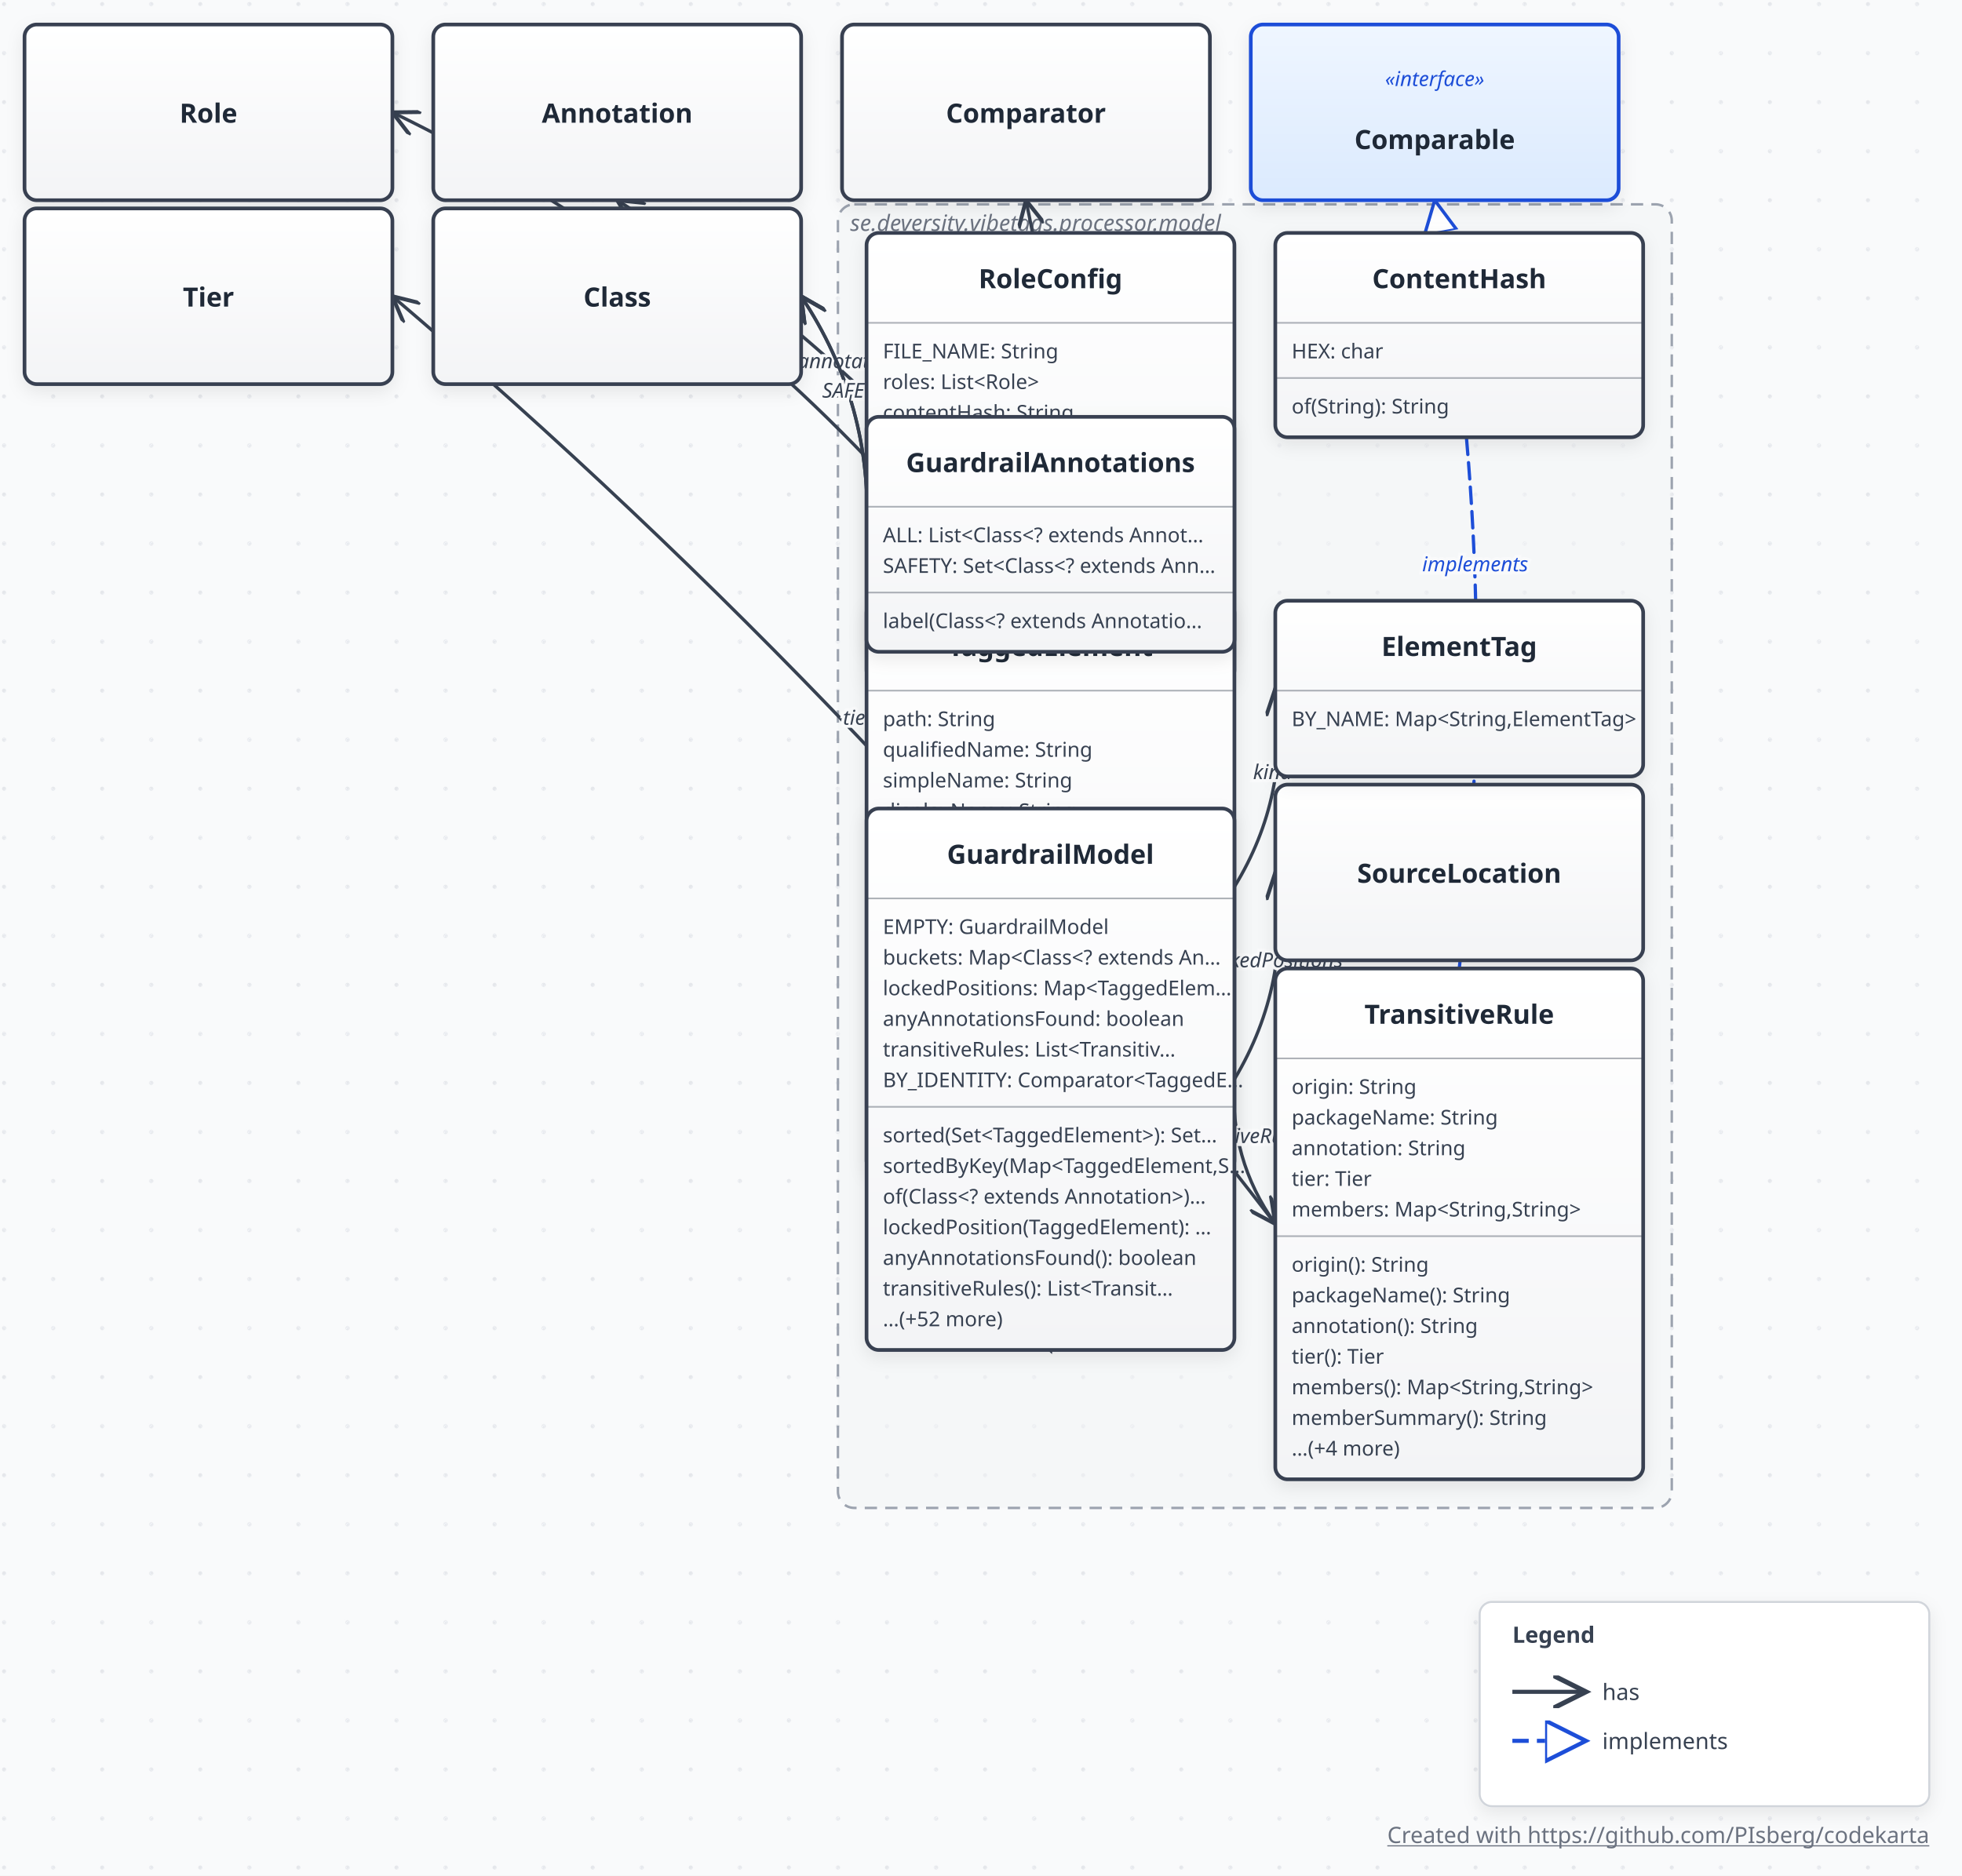
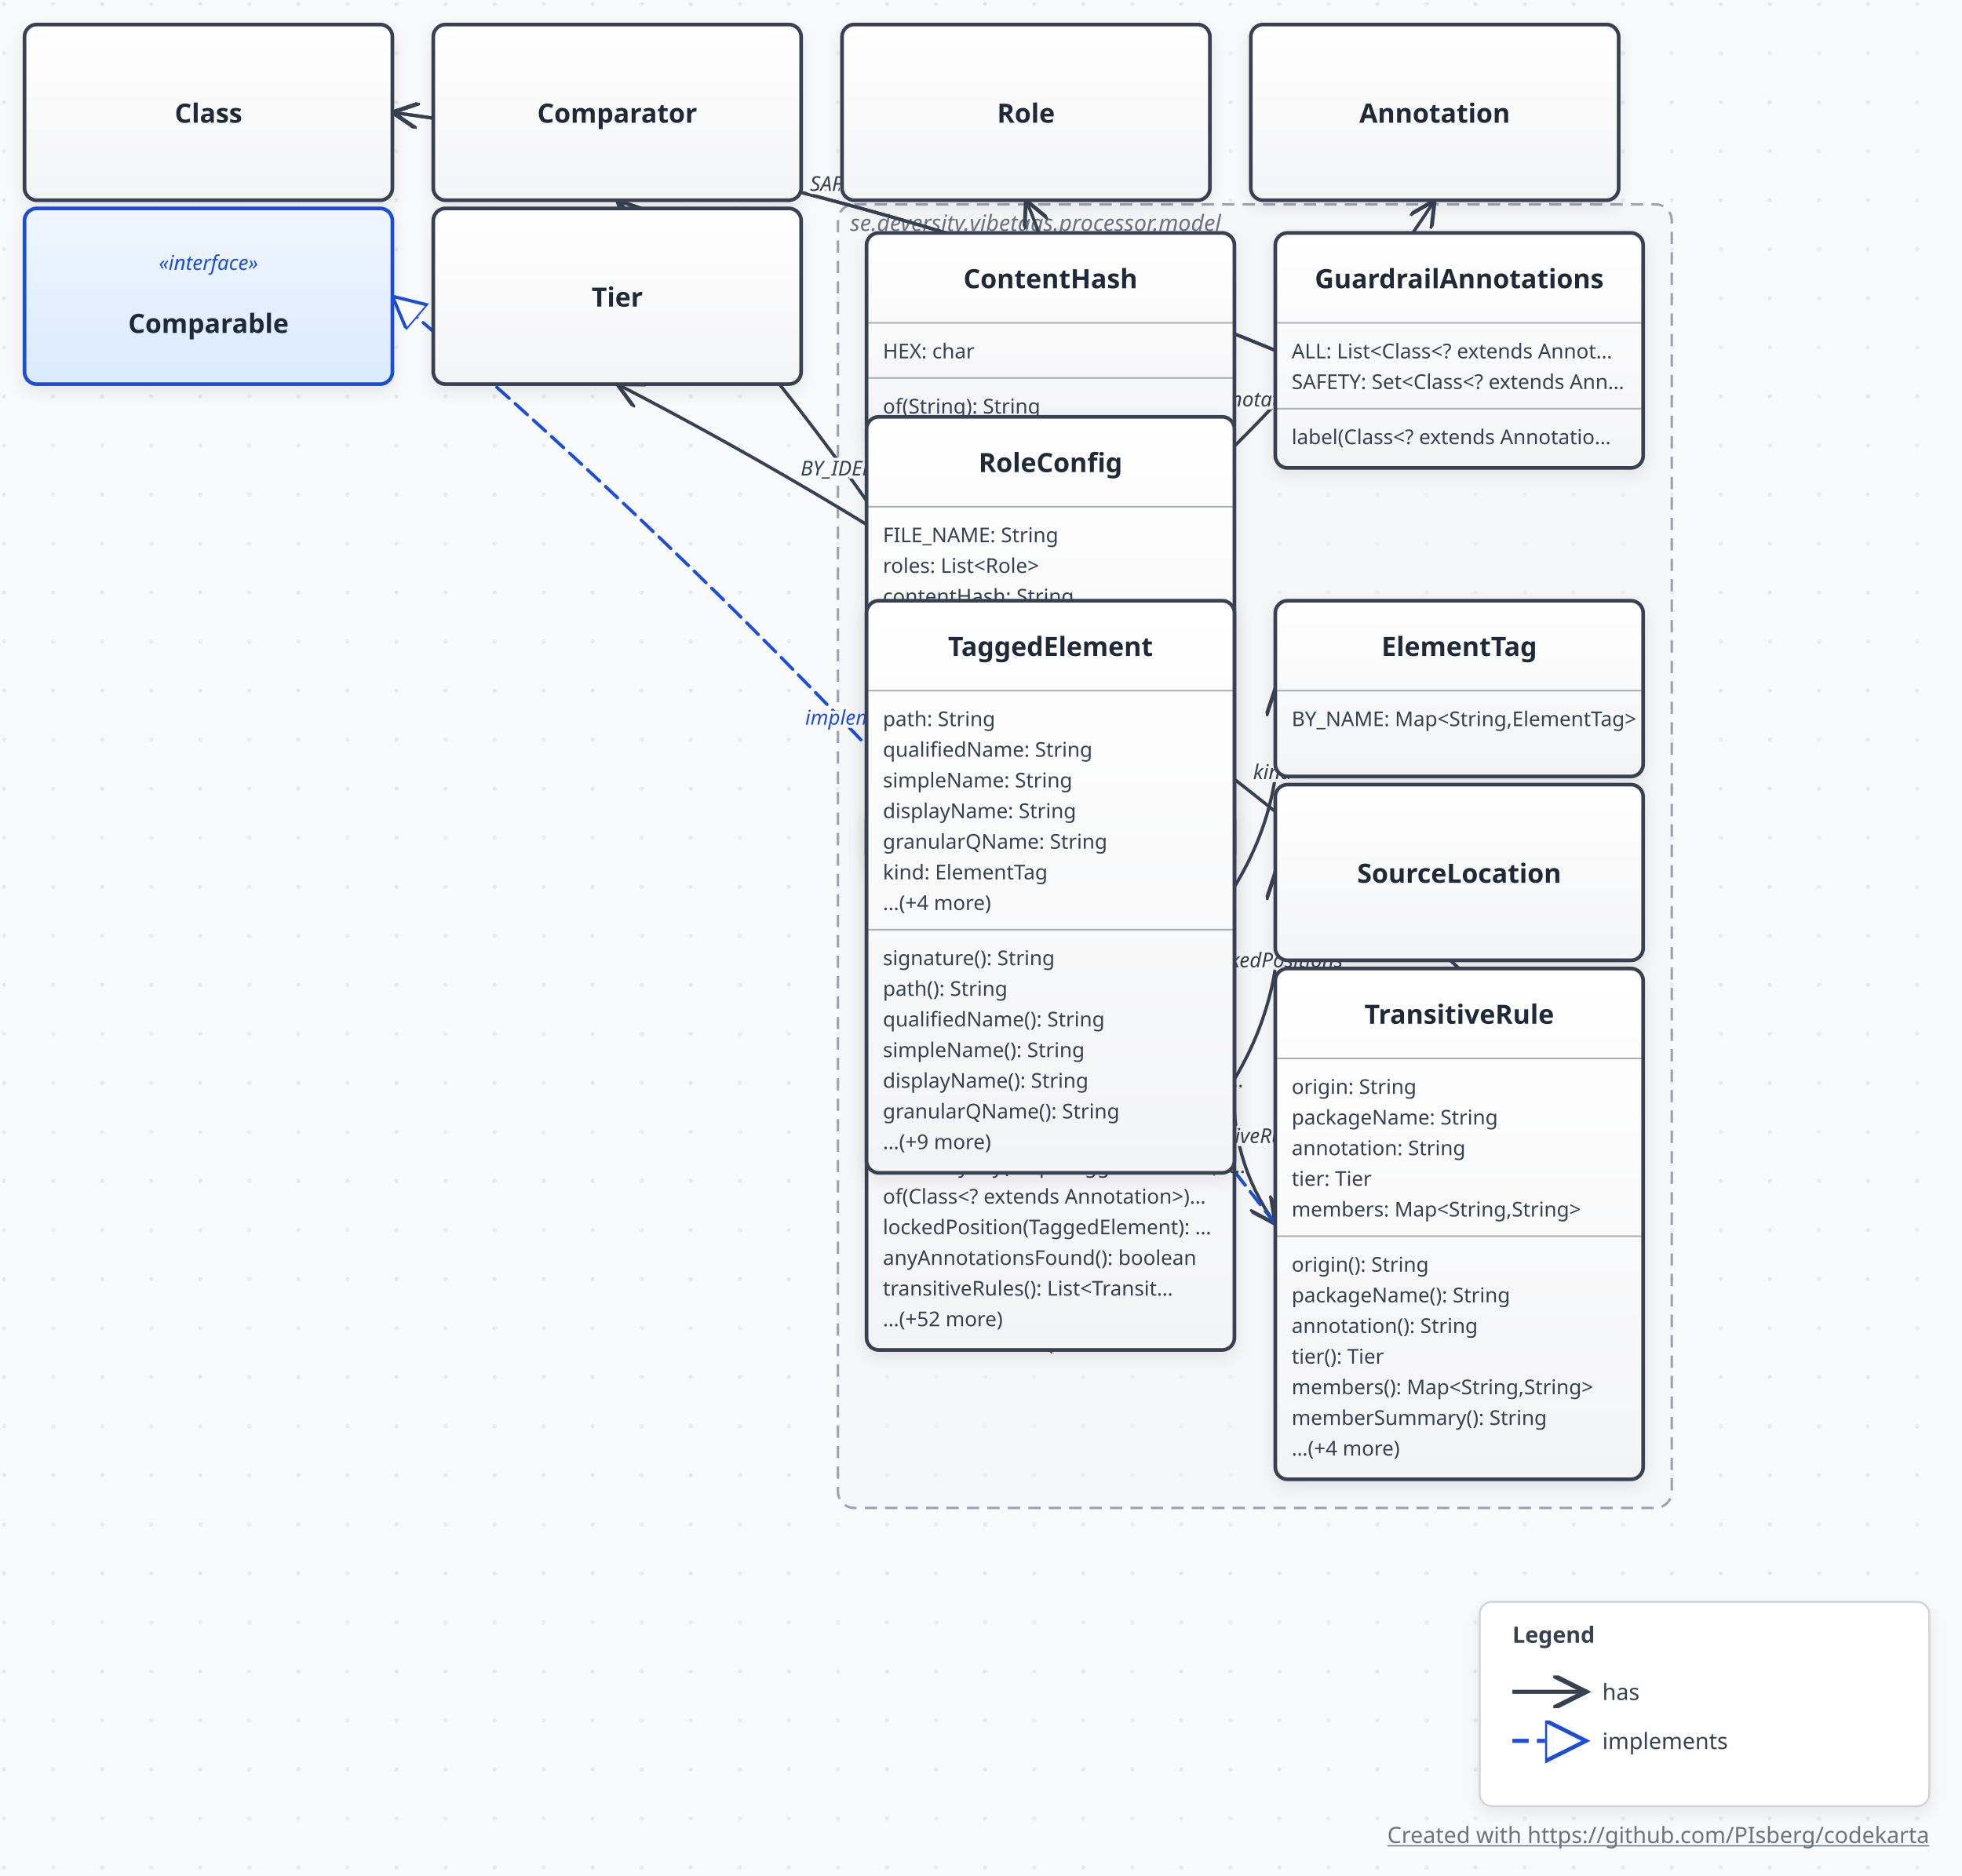
<svg xmlns="http://www.w3.org/2000/svg" width="960" height="918" viewBox="0 0 960 918">
  <defs>
    <style>
svg { font-family: 'Outfit', 'Inter', -apple-system, BlinkMacSystemFont, 'Segoe UI', sans-serif; }
text { font-family: 'Outfit', 'Inter', -apple-system, BlinkMacSystemFont, 'Segoe UI', sans-serif !important; }
.node-rect { transition: filter 0.2s ease, stroke-width 0.2s ease, stroke 0.2s ease; }
.node-rect:hover { stroke-width: 2.2 !important; filter: drop-shadow(0 8px 16px rgba(15, 23, 42, 0.12)) !important; }
.edge-line { stroke-linecap: round; stroke-linejoin: round; transition: stroke-width 0.2s ease; }
.edge-line:hover { stroke-width: 2.5 !important; }
.edge-label { paint-order: stroke; stroke: #f9fafb; stroke-width: 3; font-weight: 500; }
.diagram-attribution { fill: #9ca3af; text-decoration: none; transition: fill 0.2s ease; }
.diagram-attribution:hover { fill: #4b5563; text-decoration: underline; }
.group-rect { transition: stroke-width 0.2s ease; }
.node-label { pointer-events: none; }
</style>
    <filter id="nodeShadow" x="-20%" y="-20%" width="140%" height="140%">
      <feDropShadow dx="0" dy="3" stdDeviation="4" flood-color="#0f172a" flood-opacity="0.08" />
    </filter>
    <linearGradient id="grad-CLASS" x1="0%" y1="0%" x2="0%" y2="100%">
      <stop offset="0%" stop-color="#ffffff" />
      <stop offset="100%" stop-color="#f3f4f6" />
    </linearGradient>
    <linearGradient id="grad-INTERFACE" x1="0%" y1="0%" x2="0%" y2="100%">
      <stop offset="0%" stop-color="#eff6ff" />
      <stop offset="100%" stop-color="#dbeafe" />
    </linearGradient>
    <linearGradient id="grad-MODULE" x1="0%" y1="0%" x2="0%" y2="100%">
      <stop offset="0%" stop-color="#faf5ff" />
      <stop offset="100%" stop-color="#ede9fe" />
    </linearGradient>
    <linearGradient id="grad-METHOD" x1="0%" y1="0%" x2="0%" y2="100%">
      <stop offset="0%" stop-color="#fffbeb" />
      <stop offset="100%" stop-color="#fef3c7" />
    </linearGradient>
    <linearGradient id="grad-PACKAGE" x1="0%" y1="0%" x2="0%" y2="100%">
      <stop offset="0%" stop-color="#ecfdf5" />
      <stop offset="100%" stop-color="#d1fae5" />
    </linearGradient>
    <linearGradient id="grad-EXCEPTION" x1="0%" y1="0%" x2="0%" y2="100%">
      <stop offset="0%" stop-color="#fef2f2" />
      <stop offset="100%" stop-color="#fee2e2" />
    </linearGradient>
    <linearGradient id="grad-STATE" x1="0%" y1="0%" x2="0%" y2="100%">
      <stop offset="0%" stop-color="#f0f9ff" />
      <stop offset="100%" stop-color="#e0f2fe" />
    </linearGradient>
    <pattern id="dotGrid" width="24" height="24" patternUnits="userSpaceOnUse">
      <circle cx="2" cy="2" r="1" fill="#e5e7eb" />
    </pattern>
    <marker id="marker-open-374151" markerWidth="10" markerHeight="8" refX="8" refY="4" orient="auto">
      <path d="M0,0 L8,4 L0,8" fill="none" stroke="#374151" stroke-width="1.2" />
    </marker>
    <marker id="marker-hollow-1d4ed8" markerWidth="12" markerHeight="12" refX="10" refY="5" orient="auto">
      <path d="M0,0 L10,5 L0,10 Z" fill="#ffffff" stroke="#1d4ed8" stroke-width="1" />
    </marker>
  </defs>
  <rect width="960" height="918" fill="#f9fafb" />
  <rect width="960" height="918" fill="url(#dotGrid)" />
  <rect class="group-rect" x="410.0" y="100.0" width="408.0" height="638.0" rx="8" fill="#f3f4f6" fill-opacity="0.5" stroke="#9ca3af" stroke-dasharray="6,4" stroke-width="1.2" />
  <text x="416.0" y="113.0" font-family="sans-serif" font-size="11" fill="#6b7280" font-style="italic">se.deversity.vibetags.processor.model</text>
-   <path class="edge-line" data-source="RoleConfig" data-target="Role" data-type="HAS" d="M424.0 224.0 Q323.2 118.7 192.0 55.0" fill="none" stroke="#374151" stroke-width="1.6" marker-end="url(#marker-open-374151)" />
-   <text class="edge-label" data-source="RoleConfig" data-target="Role" data-type="HAS" x="315.6" y="123.1" text-anchor="middle" font-family="sans-serif" font-size="10" fill="#374151" font-style="italic">roles</text>
-   <path class="edge-line" data-source="TaggedElement" data-target="ElementTag" data-type="HAS" d="M604.0 434.0 Q631.5 389.1 624.0 337.0" fill="none" stroke="#374151" stroke-width="1.6" marker-end="url(#marker-open-374151)" />
-   <text class="edge-label" data-source="TaggedElement" data-target="ElementTag" data-type="HAS" x="622.7" y="381.3" text-anchor="middle" font-family="sans-serif" font-size="10" fill="#374151" font-style="italic">kind</text>
-   <path class="edge-line" data-source="TaggedElement" data-target="Annotation" data-type="HAS" d="M514.0 294.0 Q426.1 176.5 302.0 98.0" fill="none" stroke="#374151" stroke-width="1.6" marker-end="url(#marker-open-374151)" />
-   <text class="edge-label" data-source="TaggedElement" data-target="Annotation" data-type="HAS" x="417.0" y="180.2" text-anchor="middle" font-family="sans-serif" font-size="10" fill="#374151" font-style="italic">annotations</text>
-   <path class="edge-line" data-source="TaggedElement" data-target="TaggedElement" data-type="HAS" d="M514.0 294.0 Q463.6 434.0 514.0 574.0" fill="none" stroke="#374151" stroke-width="1.6" marker-end="url(#marker-open-374151)" />
-   <text class="edge-label" data-source="TaggedElement" data-target="TaggedElement" data-type="HAS" x="488.8" y="428.0" text-anchor="middle" font-family="sans-serif" font-size="10" fill="#374151" font-style="italic">owner</text>
+   <path class="edge-line" data-source="GuardrailAnnotations" data-target="Class" data-type="HAS" d="M624.0 171.5 Q415.5 85.5 192.0 55.0" fill="none" stroke="#374151" stroke-width="1.6" marker-end="url(#marker-open-374151)" />
+   <text class="edge-label" data-source="GuardrailAnnotations" data-target="Class" data-type="HAS" x="411.7" y="93.4" text-anchor="middle" font-family="sans-serif" font-size="10" fill="#374151" font-style="italic">ALL</text>
+   <path class="edge-line" data-source="GuardrailAnnotations" data-target="Class" data-type="HAS" d="M624.0 171.5 Q415.5 85.5 192.0 55.0" fill="none" stroke="#374151" stroke-width="1.6" marker-end="url(#marker-open-374151)" />
+   <text class="edge-label" data-source="GuardrailAnnotations" data-target="Class" data-type="HAS" x="411.7" y="93.4" text-anchor="middle" font-family="sans-serif" font-size="10" fill="#374151" font-style="italic">SAFETY</text>
  <path class="edge-line" data-source="GuardrailModel" data-target="GuardrailModel" data-type="HAS" d="M514.0 395.7 Q466.3 528.2 514.0 660.7" fill="none" stroke="#374151" stroke-width="1.6" marker-end="url(#marker-open-374151)" />
  <text class="edge-label" data-source="GuardrailModel" data-target="GuardrailModel" data-type="HAS" x="490.2" y="522.2" text-anchor="middle" font-family="sans-serif" font-size="10" fill="#374151" font-style="italic">EMPTY</text>
  <path class="edge-line" data-source="GuardrailModel" data-target="SourceLocation" data-type="HAS" d="M604.0 528.2 Q632.1 481.2 624.0 427.0" fill="none" stroke="#374151" stroke-width="1.6" marker-end="url(#marker-open-374151)" />
  <text class="edge-label" data-source="GuardrailModel" data-target="SourceLocation" data-type="HAS" x="623.0" y="473.4" text-anchor="middle" font-family="sans-serif" font-size="10" fill="#374151" font-style="italic">lockedPositions</text>
  <path class="edge-line" data-source="GuardrailModel" data-target="TransitiveRule" data-type="HAS" d="M604.0 528.2 Q601.3 567.2 624.0 599.0" fill="none" stroke="#374151" stroke-width="1.6" marker-end="url(#marker-open-374151)" />
  <text class="edge-label" data-source="GuardrailModel" data-target="TransitiveRule" data-type="HAS" x="607.6" y="559.4" text-anchor="middle" font-family="sans-serif" font-size="10" fill="#374151" font-style="italic">transitiveRules</text>
-   <path class="edge-line" data-source="GuardrailModel" data-target="Comparator" data-type="HAS" d="M514.0 395.7 Q533.2 245.8 502.0 98.0" fill="none" stroke="#374151" stroke-width="1.6" marker-end="url(#marker-open-374151)" />
-   <text class="edge-label" data-source="GuardrailModel" data-target="Comparator" data-type="HAS" x="520.6" y="240.3" text-anchor="middle" font-family="sans-serif" font-size="10" fill="#374151" font-style="italic">BY_IDENTITY</text>
-   <path class="edge-line" data-source="TransitiveRule" data-target="Comparable" data-type="IMPLEMENTS" d="M714.0 474.0 Q735.6 285.1 702.0 98.0" fill="none" stroke="#1d4ed8" stroke-width="1.6" stroke-dasharray="8,4" marker-end="url(#marker-hollow-1d4ed8)" />
-   <text class="edge-label" data-source="TransitiveRule" data-target="Comparable" data-type="IMPLEMENTS" x="721.8" y="279.6" text-anchor="middle" font-family="sans-serif" font-size="10" fill="#1d4ed8" font-style="italic">implements</text>
-   <path class="edge-line" data-source="TransitiveRule" data-target="Tier" data-type="HAS" d="M624.0 599.0 Q431.8 349.3 192.0 145.0" fill="none" stroke="#374151" stroke-width="1.6" marker-end="url(#marker-open-374151)" />
-   <text class="edge-label" data-source="TransitiveRule" data-target="Tier" data-type="HAS" x="419.9" y="354.7" text-anchor="middle" font-family="sans-serif" font-size="10" fill="#374151" font-style="italic">tier</text>
-   <path class="edge-line" data-source="GuardrailAnnotations" data-target="Class" data-type="HAS" d="M424.0 261.5 Q427.3 198.0 392.0 145.0" fill="none" stroke="#374151" stroke-width="1.6" marker-end="url(#marker-open-374151)" />
-   <text class="edge-label" data-source="GuardrailAnnotations" data-target="Class" data-type="HAS" x="417.6" y="194.6" text-anchor="middle" font-family="sans-serif" font-size="10" fill="#374151" font-style="italic">ALL</text>
-   <path class="edge-line" data-source="GuardrailAnnotations" data-target="Class" data-type="HAS" d="M424.0 261.5 Q427.3 198.0 392.0 145.0" fill="none" stroke="#374151" stroke-width="1.6" marker-end="url(#marker-open-374151)" />
-   <text class="edge-label" data-source="GuardrailAnnotations" data-target="Class" data-type="HAS" x="417.6" y="194.6" text-anchor="middle" font-family="sans-serif" font-size="10" fill="#374151" font-style="italic">SAFETY</text>
-   <g id="RoleConfig">
-     <rect class="node-rect" x="424.0" y="114.0" width="180.0" height="220.0" rx="6.0" fill="url(#grad-CLASS)" stroke="#374151" stroke-width="1.8" filter="url(#nodeShadow)" />
-     <text class="node-label" x="514.0" y="136.0" text-anchor="middle" dominant-baseline="central" font-family="sans-serif" font-size="13" font-weight="bold" fill="#1f2937">RoleConfig</text>
+   <path class="edge-line" data-source="GuardrailModel" data-target="Comparator" data-type="HAS" d="M514.0 395.7 Q431.0 230.5 302.0 98.0" fill="none" stroke="#374151" stroke-width="1.6" marker-end="url(#marker-open-374151)" />
+   <text class="edge-label" data-source="GuardrailModel" data-target="Comparator" data-type="HAS" x="419.5" y="232.7" text-anchor="middle" font-family="sans-serif" font-size="10" fill="#374151" font-style="italic">BY_IDENTITY</text>
+   <path class="edge-line" data-source="RoleConfig" data-target="Role" data-type="HAS" d="M514.0 204.0 Q524.4 149.1 502.0 98.0" fill="none" stroke="#374151" stroke-width="1.6" marker-end="url(#marker-open-374151)" />
+   <text class="edge-label" data-source="RoleConfig" data-target="Role" data-type="HAS" x="516.2" y="144.1" text-anchor="middle" font-family="sans-serif" font-size="10" fill="#374151" font-style="italic">roles</text>
+   <path class="edge-line" data-source="TaggedElement" data-target="ElementTag" data-type="HAS" d="M604.0 434.0 Q631.5 389.1 624.0 337.0" fill="none" stroke="#374151" stroke-width="1.6" marker-end="url(#marker-open-374151)" />
+   <text class="edge-label" data-source="TaggedElement" data-target="ElementTag" data-type="HAS" x="622.7" y="381.3" text-anchor="middle" font-family="sans-serif" font-size="10" fill="#374151" font-style="italic">kind</text>
+   <path class="edge-line" data-source="TaggedElement" data-target="Annotation" data-type="HAS" d="M514.0 294.0 Q626.5 213.8 702.0 98.0" fill="none" stroke="#374151" stroke-width="1.6" marker-end="url(#marker-open-374151)" />
+   <text class="edge-label" data-source="TaggedElement" data-target="Annotation" data-type="HAS" x="617.3" y="198.9" text-anchor="middle" font-family="sans-serif" font-size="10" fill="#374151" font-style="italic">annotations</text>
+   <path class="edge-line" data-source="TaggedElement" data-target="TaggedElement" data-type="HAS" d="M514.0 294.0 Q463.6 434.0 514.0 574.0" fill="none" stroke="#374151" stroke-width="1.6" marker-end="url(#marker-open-374151)" />
+   <text class="edge-label" data-source="TaggedElement" data-target="TaggedElement" data-type="HAS" x="488.8" y="428.0" text-anchor="middle" font-family="sans-serif" font-size="10" fill="#374151" font-style="italic">owner</text>
+   <path class="edge-line" data-source="TransitiveRule" data-target="Comparable" data-type="IMPLEMENTS" d="M624.0 599.0 Q431.8 349.3 192.0 145.0" fill="none" stroke="#1d4ed8" stroke-width="1.6" stroke-dasharray="8,4" marker-end="url(#marker-hollow-1d4ed8)" />
+   <text class="edge-label" data-source="TransitiveRule" data-target="Comparable" data-type="IMPLEMENTS" x="419.9" y="354.7" text-anchor="middle" font-family="sans-serif" font-size="10" fill="#1d4ed8" font-style="italic">implements</text>
+   <path class="edge-line" data-source="TransitiveRule" data-target="Tier" data-type="HAS" d="M714.0 474.0 Q526.7 304.1 302.0 188.0" fill="none" stroke="#374151" stroke-width="1.6" marker-end="url(#marker-open-374151)" />
+   <text class="edge-label" data-source="TransitiveRule" data-target="Tier" data-type="HAS" x="517.3" y="311.6" text-anchor="middle" font-family="sans-serif" font-size="10" fill="#374151" font-style="italic">tier</text>
+   <g id="ContentHash">
+     <rect class="node-rect" x="424.0" y="114.0" width="180.0" height="100.0" rx="6.0" fill="url(#grad-CLASS)" stroke="#374151" stroke-width="1.8" filter="url(#nodeShadow)" />
+     <text class="node-label" x="514.0" y="136.0" text-anchor="middle" dominant-baseline="central" font-family="sans-serif" font-size="13" font-weight="bold" fill="#1f2937">ContentHash</text>
    <line x1="424.0" y1="158.0" x2="604.0" y2="158.0" stroke="#374151" stroke-width="0.8" opacity="0.4" />
-     <text x="432.0" y="171.5" font-family="sans-serif" font-size="10" fill="#374151" dominant-baseline="central">FILE_NAME: String</text>
-     <text x="432.0" y="186.5" font-family="sans-serif" font-size="10" fill="#374151" dominant-baseline="central">roles: List&lt;Role&gt;</text>
-     <text x="432.0" y="201.5" font-family="sans-serif" font-size="10" fill="#374151" dominant-baseline="central">contentHash: String</text>
-     <line x1="424.0" y1="215.0" x2="604.0" y2="215.0" stroke="#374151" stroke-width="0.8" opacity="0.4" />
-     <text x="432.0" y="228.5" font-family="sans-serif" font-size="10" fill="#374151" dominant-baseline="central">load(Path): RoleConfig</text>
-     <text x="432.0" y="243.5" font-family="sans-serif" font-size="10" fill="#374151" dominant-baseline="central">isEmpty(): boolean</text>
-     <text x="432.0" y="258.5" font-family="sans-serif" font-size="10" fill="#374151" dominant-baseline="central">contentHash(): String</text>
-     <text x="432.0" y="273.5" font-family="sans-serif" font-size="10" fill="#374151" dominant-baseline="central">roleFor(TaggedElement): Optiona…</text>
-     <text x="432.0" y="288.5" font-family="sans-serif" font-size="10" fill="#374151" dominant-baseline="central">globsFor(String): List&lt;String&gt;</text>
-     <text x="432.0" y="303.5" font-family="sans-serif" font-size="10" fill="#374151" dominant-baseline="central">granularStemFor(TaggedElement):…</text>
-     <text x="432.0" y="318.5" font-family="sans-serif" font-size="10" fill="#374151" dominant-baseline="central">…(+5 more)</text>
-   </g>
-   <g id="Role">
+     <text x="432.0" y="171.5" font-family="sans-serif" font-size="10" fill="#374151" dominant-baseline="central">HEX: char</text>
+     <line x1="424.0" y1="185.0" x2="604.0" y2="185.0" stroke="#374151" stroke-width="0.8" opacity="0.4" />
+     <text x="432.0" y="198.5" font-family="sans-serif" font-size="10" fill="#374151" dominant-baseline="central">of(String): String</text>
+   </g>
+   <g id="ElementTag">
+     <rect class="node-rect" x="624.0" y="294.0" width="180.0" height="86.0" rx="6.0" fill="url(#grad-CLASS)" stroke="#374151" stroke-width="1.8" filter="url(#nodeShadow)" />
+     <text class="node-label" x="714.0" y="316.0" text-anchor="middle" dominant-baseline="central" font-family="sans-serif" font-size="13" font-weight="bold" fill="#1f2937">ElementTag</text>
+     <line x1="624.0" y1="338.0" x2="804.0" y2="338.0" stroke="#374151" stroke-width="0.8" opacity="0.4" />
+     <text x="632.0" y="351.5" font-family="sans-serif" font-size="10" fill="#374151" dominant-baseline="central">BY_NAME: Map&lt;String,ElementTag&gt;</text>
+   </g>
+   <g id="GuardrailAnnotations">
+     <rect class="node-rect" x="624.0" y="114.0" width="180.0" height="115.0" rx="6.0" fill="url(#grad-CLASS)" stroke="#374151" stroke-width="1.8" filter="url(#nodeShadow)" />
+     <text class="node-label" x="714.0" y="136.0" text-anchor="middle" dominant-baseline="central" font-family="sans-serif" font-size="13" font-weight="bold" fill="#1f2937">GuardrailAnnotations</text>
+     <line x1="624.0" y1="158.0" x2="804.0" y2="158.0" stroke="#374151" stroke-width="0.8" opacity="0.4" />
+     <text x="632.0" y="171.5" font-family="sans-serif" font-size="10" fill="#374151" dominant-baseline="central">ALL: List&lt;Class&lt;? extends Annot…</text>
+     <text x="632.0" y="186.5" font-family="sans-serif" font-size="10" fill="#374151" dominant-baseline="central">SAFETY: Set&lt;Class&lt;? extends Ann…</text>
+     <line x1="624.0" y1="200.0" x2="804.0" y2="200.0" stroke="#374151" stroke-width="0.8" opacity="0.4" />
+     <text x="632.0" y="213.5" font-family="sans-serif" font-size="10" fill="#374151" dominant-baseline="central">label(Class&lt;? extends Annotatio…</text>
+   </g>
+   <g id="Class">
    <rect class="node-rect" x="12.0" y="12.0" width="180.0" height="86.0" rx="6.0" fill="url(#grad-CLASS)" stroke="#374151" stroke-width="1.8" filter="url(#nodeShadow)" />
-     <text class="node-label" x="102.0" y="55.0" text-anchor="middle" dominant-baseline="central" font-family="sans-serif" font-size="13" font-weight="bold" fill="#1f2937">Role</text>
+     <text class="node-label" x="102.0" y="55.0" text-anchor="middle" dominant-baseline="central" font-family="sans-serif" font-size="13" font-weight="bold" fill="#1f2937">Class</text>
+   </g>
+   <g id="GuardrailModel">
+     <rect class="node-rect" x="424.0" y="395.7" width="180.0" height="265.0" rx="6.0" fill="url(#grad-CLASS)" stroke="#374151" stroke-width="1.8" filter="url(#nodeShadow)" />
+     <text class="node-label" x="514.0" y="417.7" text-anchor="middle" dominant-baseline="central" font-family="sans-serif" font-size="13" font-weight="bold" fill="#1f2937">GuardrailModel</text>
+     <line x1="424.0" y1="439.7" x2="604.0" y2="439.7" stroke="#374151" stroke-width="0.8" opacity="0.4" />
+     <text x="432.0" y="453.2" font-family="sans-serif" font-size="10" fill="#374151" dominant-baseline="central">EMPTY: GuardrailModel</text>
+     <text x="432.0" y="468.2" font-family="sans-serif" font-size="10" fill="#374151" dominant-baseline="central">buckets: Map&lt;Class&lt;? extends An…</text>
+     <text x="432.0" y="483.2" font-family="sans-serif" font-size="10" fill="#374151" dominant-baseline="central">lockedPositions: Map&lt;TaggedElem…</text>
+     <text x="432.0" y="498.2" font-family="sans-serif" font-size="10" fill="#374151" dominant-baseline="central">anyAnnotationsFound: boolean</text>
+     <text x="432.0" y="513.2" font-family="sans-serif" font-size="10" fill="#374151" dominant-baseline="central">transitiveRules: List&lt;Transitiv…</text>
+     <text x="432.0" y="528.2" font-family="sans-serif" font-size="10" fill="#374151" dominant-baseline="central">BY_IDENTITY: Comparator&lt;TaggedE…</text>
+     <line x1="424.0" y1="541.7" x2="604.0" y2="541.7" stroke="#374151" stroke-width="0.8" opacity="0.4" />
+     <text x="432.0" y="555.2" font-family="sans-serif" font-size="10" fill="#374151" dominant-baseline="central">sorted(Set&lt;TaggedElement&gt;): Set…</text>
+     <text x="432.0" y="570.2" font-family="sans-serif" font-size="10" fill="#374151" dominant-baseline="central">sortedByKey(Map&lt;TaggedElement,S…</text>
+     <text x="432.0" y="585.2" font-family="sans-serif" font-size="10" fill="#374151" dominant-baseline="central">of(Class&lt;? extends Annotation&gt;)…</text>
+     <text x="432.0" y="600.2" font-family="sans-serif" font-size="10" fill="#374151" dominant-baseline="central">lockedPosition(TaggedElement): …</text>
+     <text x="432.0" y="615.2" font-family="sans-serif" font-size="10" fill="#374151" dominant-baseline="central">anyAnnotationsFound(): boolean</text>
+     <text x="432.0" y="630.2" font-family="sans-serif" font-size="10" fill="#374151" dominant-baseline="central">transitiveRules(): List&lt;Transit…</text>
+     <text x="432.0" y="645.2" font-family="sans-serif" font-size="10" fill="#374151" dominant-baseline="central">…(+52 more)</text>
  </g>
  <g id="SourceLocation">
    <rect class="node-rect" x="624.0" y="384.0" width="180.0" height="86.0" rx="6.0" fill="url(#grad-CLASS)" stroke="#374151" stroke-width="1.8" filter="url(#nodeShadow)" />
    <text class="node-label" x="714.0" y="427.0" text-anchor="middle" dominant-baseline="central" font-family="sans-serif" font-size="13" font-weight="bold" fill="#1f2937">SourceLocation</text>
  </g>
-   <g id="ContentHash">
-     <rect class="node-rect" x="624.0" y="114.0" width="180.0" height="100.0" rx="6.0" fill="url(#grad-CLASS)" stroke="#374151" stroke-width="1.8" filter="url(#nodeShadow)" />
-     <text class="node-label" x="714.0" y="136.0" text-anchor="middle" dominant-baseline="central" font-family="sans-serif" font-size="13" font-weight="bold" fill="#1f2937">ContentHash</text>
-     <line x1="624.0" y1="158.0" x2="804.0" y2="158.0" stroke="#374151" stroke-width="0.8" opacity="0.4" />
-     <text x="632.0" y="171.5" font-family="sans-serif" font-size="10" fill="#374151" dominant-baseline="central">HEX: char</text>
-     <line x1="624.0" y1="185.0" x2="804.0" y2="185.0" stroke="#374151" stroke-width="0.8" opacity="0.4" />
-     <text x="632.0" y="198.5" font-family="sans-serif" font-size="10" fill="#374151" dominant-baseline="central">of(String): String</text>
+   <g id="TransitiveRule">
+     <rect class="node-rect" x="624.0" y="474.0" width="180.0" height="250.0" rx="6.0" fill="url(#grad-CLASS)" stroke="#374151" stroke-width="1.8" filter="url(#nodeShadow)" />
+     <text class="node-label" x="714.0" y="496.0" text-anchor="middle" dominant-baseline="central" font-family="sans-serif" font-size="13" font-weight="bold" fill="#1f2937">TransitiveRule</text>
+     <line x1="624.0" y1="518.0" x2="804.0" y2="518.0" stroke="#374151" stroke-width="0.8" opacity="0.4" />
+     <text x="632.0" y="531.5" font-family="sans-serif" font-size="10" fill="#374151" dominant-baseline="central">origin: String</text>
+     <text x="632.0" y="546.5" font-family="sans-serif" font-size="10" fill="#374151" dominant-baseline="central">packageName: String</text>
+     <text x="632.0" y="561.5" font-family="sans-serif" font-size="10" fill="#374151" dominant-baseline="central">annotation: String</text>
+     <text x="632.0" y="576.5" font-family="sans-serif" font-size="10" fill="#374151" dominant-baseline="central">tier: Tier</text>
+     <text x="632.0" y="591.5" font-family="sans-serif" font-size="10" fill="#374151" dominant-baseline="central">members: Map&lt;String,String&gt;</text>
+     <line x1="624.0" y1="605.0" x2="804.0" y2="605.0" stroke="#374151" stroke-width="0.8" opacity="0.4" />
+     <text x="632.0" y="618.5" font-family="sans-serif" font-size="10" fill="#374151" dominant-baseline="central">origin(): String</text>
+     <text x="632.0" y="633.5" font-family="sans-serif" font-size="10" fill="#374151" dominant-baseline="central">packageName(): String</text>
+     <text x="632.0" y="648.5" font-family="sans-serif" font-size="10" fill="#374151" dominant-baseline="central">annotation(): String</text>
+     <text x="632.0" y="663.5" font-family="sans-serif" font-size="10" fill="#374151" dominant-baseline="central">tier(): Tier</text>
+     <text x="632.0" y="678.5" font-family="sans-serif" font-size="10" fill="#374151" dominant-baseline="central">members(): Map&lt;String,String&gt;</text>
+     <text x="632.0" y="693.5" font-family="sans-serif" font-size="10" fill="#374151" dominant-baseline="central">memberSummary(): String</text>
+     <text x="632.0" y="708.5" font-family="sans-serif" font-size="10" fill="#374151" dominant-baseline="central">…(+4 more)</text>
+   </g>
+   <g id="Comparator">
+     <rect class="node-rect" x="212.0" y="12.0" width="180.0" height="86.0" rx="6.0" fill="url(#grad-CLASS)" stroke="#374151" stroke-width="1.8" filter="url(#nodeShadow)" />
+     <text class="node-label" x="302.0" y="55.0" text-anchor="middle" dominant-baseline="central" font-family="sans-serif" font-size="13" font-weight="bold" fill="#1f2937">Comparator</text>
+   </g>
+   <g id="RoleConfig">
+     <rect class="node-rect" x="424.0" y="204.0" width="180.0" height="220.0" rx="6.0" fill="url(#grad-CLASS)" stroke="#374151" stroke-width="1.8" filter="url(#nodeShadow)" />
+     <text class="node-label" x="514.0" y="226.0" text-anchor="middle" dominant-baseline="central" font-family="sans-serif" font-size="13" font-weight="bold" fill="#1f2937">RoleConfig</text>
+     <line x1="424.0" y1="248.0" x2="604.0" y2="248.0" stroke="#374151" stroke-width="0.8" opacity="0.4" />
+     <text x="432.0" y="261.5" font-family="sans-serif" font-size="10" fill="#374151" dominant-baseline="central">FILE_NAME: String</text>
+     <text x="432.0" y="276.5" font-family="sans-serif" font-size="10" fill="#374151" dominant-baseline="central">roles: List&lt;Role&gt;</text>
+     <text x="432.0" y="291.5" font-family="sans-serif" font-size="10" fill="#374151" dominant-baseline="central">contentHash: String</text>
+     <line x1="424.0" y1="305.0" x2="604.0" y2="305.0" stroke="#374151" stroke-width="0.8" opacity="0.4" />
+     <text x="432.0" y="318.5" font-family="sans-serif" font-size="10" fill="#374151" dominant-baseline="central">load(Path): RoleConfig</text>
+     <text x="432.0" y="333.5" font-family="sans-serif" font-size="10" fill="#374151" dominant-baseline="central">isEmpty(): boolean</text>
+     <text x="432.0" y="348.5" font-family="sans-serif" font-size="10" fill="#374151" dominant-baseline="central">contentHash(): String</text>
+     <text x="432.0" y="363.5" font-family="sans-serif" font-size="10" fill="#374151" dominant-baseline="central">roleFor(TaggedElement): Optiona…</text>
+     <text x="432.0" y="378.5" font-family="sans-serif" font-size="10" fill="#374151" dominant-baseline="central">globsFor(String): List&lt;String&gt;</text>
+     <text x="432.0" y="393.5" font-family="sans-serif" font-size="10" fill="#374151" dominant-baseline="central">granularStemFor(TaggedElement):…</text>
+     <text x="432.0" y="408.5" font-family="sans-serif" font-size="10" fill="#374151" dominant-baseline="central">…(+5 more)</text>
+   </g>
+   <g id="Role">
+     <rect class="node-rect" x="412.0" y="12.0" width="180.0" height="86.0" rx="6.0" fill="url(#grad-CLASS)" stroke="#374151" stroke-width="1.8" filter="url(#nodeShadow)" />
+     <text class="node-label" x="502.0" y="55.0" text-anchor="middle" dominant-baseline="central" font-family="sans-serif" font-size="13" font-weight="bold" fill="#1f2937">Role</text>
  </g>
  <g id="TaggedElement">
    <rect class="node-rect" x="424.0" y="294.0" width="180.0" height="280.0" rx="6.0" fill="url(#grad-CLASS)" stroke="#374151" stroke-width="1.8" filter="url(#nodeShadow)" />
    <text class="node-label" x="514.0" y="316.0" text-anchor="middle" dominant-baseline="central" font-family="sans-serif" font-size="13" font-weight="bold" fill="#1f2937">TaggedElement</text>
    <line x1="424.0" y1="338.0" x2="604.0" y2="338.0" stroke="#374151" stroke-width="0.8" opacity="0.4" />
    <text x="432.0" y="351.5" font-family="sans-serif" font-size="10" fill="#374151" dominant-baseline="central">path: String</text>
    <text x="432.0" y="366.5" font-family="sans-serif" font-size="10" fill="#374151" dominant-baseline="central">qualifiedName: String</text>
    <text x="432.0" y="381.5" font-family="sans-serif" font-size="10" fill="#374151" dominant-baseline="central">simpleName: String</text>
    <text x="432.0" y="396.5" font-family="sans-serif" font-size="10" fill="#374151" dominant-baseline="central">displayName: String</text>
    <text x="432.0" y="411.5" font-family="sans-serif" font-size="10" fill="#374151" dominant-baseline="central">granularQName: String</text>
    <text x="432.0" y="426.5" font-family="sans-serif" font-size="10" fill="#374151" dominant-baseline="central">kind: ElementTag</text>
    <text x="432.0" y="441.5" font-family="sans-serif" font-size="10" fill="#374151" dominant-baseline="central">…(+4 more)</text>
    <line x1="424.0" y1="455.0" x2="604.0" y2="455.0" stroke="#374151" stroke-width="0.8" opacity="0.4" />
    <text x="432.0" y="468.5" font-family="sans-serif" font-size="10" fill="#374151" dominant-baseline="central">signature(): String</text>
    <text x="432.0" y="483.5" font-family="sans-serif" font-size="10" fill="#374151" dominant-baseline="central">path(): String</text>
    <text x="432.0" y="498.5" font-family="sans-serif" font-size="10" fill="#374151" dominant-baseline="central">qualifiedName(): String</text>
    <text x="432.0" y="513.5" font-family="sans-serif" font-size="10" fill="#374151" dominant-baseline="central">simpleName(): String</text>
    <text x="432.0" y="528.5" font-family="sans-serif" font-size="10" fill="#374151" dominant-baseline="central">displayName(): String</text>
    <text x="432.0" y="543.5" font-family="sans-serif" font-size="10" fill="#374151" dominant-baseline="central">granularQName(): String</text>
    <text x="432.0" y="558.5" font-family="sans-serif" font-size="10" fill="#374151" dominant-baseline="central">…(+9 more)</text>
  </g>
-   <g id="ElementTag">
-     <rect class="node-rect" x="624.0" y="294.0" width="180.0" height="86.0" rx="6.0" fill="url(#grad-CLASS)" stroke="#374151" stroke-width="1.8" filter="url(#nodeShadow)" />
-     <text class="node-label" x="714.0" y="316.0" text-anchor="middle" dominant-baseline="central" font-family="sans-serif" font-size="13" font-weight="bold" fill="#1f2937">ElementTag</text>
-     <line x1="624.0" y1="338.0" x2="804.0" y2="338.0" stroke="#374151" stroke-width="0.8" opacity="0.4" />
-     <text x="632.0" y="351.5" font-family="sans-serif" font-size="10" fill="#374151" dominant-baseline="central">BY_NAME: Map&lt;String,ElementTag&gt;</text>
-   </g>
  <g id="Annotation">
-     <rect class="node-rect" x="212.0" y="12.0" width="180.0" height="86.0" rx="6.0" fill="url(#grad-CLASS)" stroke="#374151" stroke-width="1.8" filter="url(#nodeShadow)" />
-     <text class="node-label" x="302.0" y="55.0" text-anchor="middle" dominant-baseline="central" font-family="sans-serif" font-size="13" font-weight="bold" fill="#1f2937">Annotation</text>
-   </g>
-   <g id="GuardrailModel">
-     <rect class="node-rect" x="424.0" y="395.7" width="180.0" height="265.0" rx="6.0" fill="url(#grad-CLASS)" stroke="#374151" stroke-width="1.8" filter="url(#nodeShadow)" />
-     <text class="node-label" x="514.0" y="417.7" text-anchor="middle" dominant-baseline="central" font-family="sans-serif" font-size="13" font-weight="bold" fill="#1f2937">GuardrailModel</text>
-     <line x1="424.0" y1="439.7" x2="604.0" y2="439.7" stroke="#374151" stroke-width="0.8" opacity="0.4" />
-     <text x="432.0" y="453.2" font-family="sans-serif" font-size="10" fill="#374151" dominant-baseline="central">EMPTY: GuardrailModel</text>
-     <text x="432.0" y="468.2" font-family="sans-serif" font-size="10" fill="#374151" dominant-baseline="central">buckets: Map&lt;Class&lt;? extends An…</text>
-     <text x="432.0" y="483.2" font-family="sans-serif" font-size="10" fill="#374151" dominant-baseline="central">lockedPositions: Map&lt;TaggedElem…</text>
-     <text x="432.0" y="498.2" font-family="sans-serif" font-size="10" fill="#374151" dominant-baseline="central">anyAnnotationsFound: boolean</text>
-     <text x="432.0" y="513.2" font-family="sans-serif" font-size="10" fill="#374151" dominant-baseline="central">transitiveRules: List&lt;Transitiv…</text>
-     <text x="432.0" y="528.2" font-family="sans-serif" font-size="10" fill="#374151" dominant-baseline="central">BY_IDENTITY: Comparator&lt;TaggedE…</text>
-     <line x1="424.0" y1="541.7" x2="604.0" y2="541.7" stroke="#374151" stroke-width="0.8" opacity="0.4" />
-     <text x="432.0" y="555.2" font-family="sans-serif" font-size="10" fill="#374151" dominant-baseline="central">sorted(Set&lt;TaggedElement&gt;): Set…</text>
-     <text x="432.0" y="570.2" font-family="sans-serif" font-size="10" fill="#374151" dominant-baseline="central">sortedByKey(Map&lt;TaggedElement,S…</text>
-     <text x="432.0" y="585.2" font-family="sans-serif" font-size="10" fill="#374151" dominant-baseline="central">of(Class&lt;? extends Annotation&gt;)…</text>
-     <text x="432.0" y="600.2" font-family="sans-serif" font-size="10" fill="#374151" dominant-baseline="central">lockedPosition(TaggedElement): …</text>
-     <text x="432.0" y="615.2" font-family="sans-serif" font-size="10" fill="#374151" dominant-baseline="central">anyAnnotationsFound(): boolean</text>
-     <text x="432.0" y="630.2" font-family="sans-serif" font-size="10" fill="#374151" dominant-baseline="central">transitiveRules(): List&lt;Transit…</text>
-     <text x="432.0" y="645.2" font-family="sans-serif" font-size="10" fill="#374151" dominant-baseline="central">…(+52 more)</text>
-   </g>
-   <g id="TransitiveRule">
-     <rect class="node-rect" x="624.0" y="474.0" width="180.0" height="250.0" rx="6.0" fill="url(#grad-CLASS)" stroke="#374151" stroke-width="1.8" filter="url(#nodeShadow)" />
-     <text class="node-label" x="714.0" y="496.0" text-anchor="middle" dominant-baseline="central" font-family="sans-serif" font-size="13" font-weight="bold" fill="#1f2937">TransitiveRule</text>
-     <line x1="624.0" y1="518.0" x2="804.0" y2="518.0" stroke="#374151" stroke-width="0.8" opacity="0.4" />
-     <text x="632.0" y="531.5" font-family="sans-serif" font-size="10" fill="#374151" dominant-baseline="central">origin: String</text>
-     <text x="632.0" y="546.5" font-family="sans-serif" font-size="10" fill="#374151" dominant-baseline="central">packageName: String</text>
-     <text x="632.0" y="561.5" font-family="sans-serif" font-size="10" fill="#374151" dominant-baseline="central">annotation: String</text>
-     <text x="632.0" y="576.5" font-family="sans-serif" font-size="10" fill="#374151" dominant-baseline="central">tier: Tier</text>
-     <text x="632.0" y="591.5" font-family="sans-serif" font-size="10" fill="#374151" dominant-baseline="central">members: Map&lt;String,String&gt;</text>
-     <line x1="624.0" y1="605.0" x2="804.0" y2="605.0" stroke="#374151" stroke-width="0.8" opacity="0.4" />
-     <text x="632.0" y="618.5" font-family="sans-serif" font-size="10" fill="#374151" dominant-baseline="central">origin(): String</text>
-     <text x="632.0" y="633.5" font-family="sans-serif" font-size="10" fill="#374151" dominant-baseline="central">packageName(): String</text>
-     <text x="632.0" y="648.5" font-family="sans-serif" font-size="10" fill="#374151" dominant-baseline="central">annotation(): String</text>
-     <text x="632.0" y="663.5" font-family="sans-serif" font-size="10" fill="#374151" dominant-baseline="central">tier(): Tier</text>
-     <text x="632.0" y="678.5" font-family="sans-serif" font-size="10" fill="#374151" dominant-baseline="central">members(): Map&lt;String,String&gt;</text>
-     <text x="632.0" y="693.5" font-family="sans-serif" font-size="10" fill="#374151" dominant-baseline="central">memberSummary(): String</text>
-     <text x="632.0" y="708.5" font-family="sans-serif" font-size="10" fill="#374151" dominant-baseline="central">…(+4 more)</text>
-   </g>
-   <g id="Comparator">
-     <rect class="node-rect" x="412.0" y="12.0" width="180.0" height="86.0" rx="6.0" fill="url(#grad-CLASS)" stroke="#374151" stroke-width="1.8" filter="url(#nodeShadow)" />
-     <text class="node-label" x="502.0" y="55.0" text-anchor="middle" dominant-baseline="central" font-family="sans-serif" font-size="13" font-weight="bold" fill="#1f2937">Comparator</text>
+     <rect class="node-rect" x="612.0" y="12.0" width="180.0" height="86.0" rx="6.0" fill="url(#grad-CLASS)" stroke="#374151" stroke-width="1.8" filter="url(#nodeShadow)" />
+     <text class="node-label" x="702.0" y="55.0" text-anchor="middle" dominant-baseline="central" font-family="sans-serif" font-size="13" font-weight="bold" fill="#1f2937">Annotation</text>
  </g>
  <g id="Comparable">
-     <rect class="node-rect" x="612.0" y="12.0" width="180.0" height="86.0" rx="6.0" fill="url(#grad-INTERFACE)" stroke="#1d4ed8" stroke-width="1.8" filter="url(#nodeShadow)" />
-     <text class="node-label" x="702.0" y="42.1" text-anchor="middle" font-family="sans-serif" font-size="10" fill="#1d4ed8" font-style="italic">«interface»</text>
-     <text class="node-label" x="702.0" y="67.9" text-anchor="middle" dominant-baseline="central" font-family="sans-serif" font-size="13" font-weight="bold" fill="#1f2937">Comparable</text>
+     <rect class="node-rect" x="12.0" y="102.0" width="180.0" height="86.0" rx="6.0" fill="url(#grad-INTERFACE)" stroke="#1d4ed8" stroke-width="1.8" filter="url(#nodeShadow)" />
+     <text class="node-label" x="102.0" y="132.1" text-anchor="middle" font-family="sans-serif" font-size="10" fill="#1d4ed8" font-style="italic">«interface»</text>
+     <text class="node-label" x="102.0" y="157.9" text-anchor="middle" dominant-baseline="central" font-family="sans-serif" font-size="13" font-weight="bold" fill="#1f2937">Comparable</text>
  </g>
  <g id="Tier">
-     <rect class="node-rect" x="12.0" y="102.0" width="180.0" height="86.0" rx="6.0" fill="url(#grad-CLASS)" stroke="#374151" stroke-width="1.8" filter="url(#nodeShadow)" />
-     <text class="node-label" x="102.0" y="145.0" text-anchor="middle" dominant-baseline="central" font-family="sans-serif" font-size="13" font-weight="bold" fill="#1f2937">Tier</text>
-   </g>
-   <g id="GuardrailAnnotations">
-     <rect class="node-rect" x="424.0" y="204.0" width="180.0" height="115.0" rx="6.0" fill="url(#grad-CLASS)" stroke="#374151" stroke-width="1.8" filter="url(#nodeShadow)" />
-     <text class="node-label" x="514.0" y="226.0" text-anchor="middle" dominant-baseline="central" font-family="sans-serif" font-size="13" font-weight="bold" fill="#1f2937">GuardrailAnnotations</text>
-     <line x1="424.0" y1="248.0" x2="604.0" y2="248.0" stroke="#374151" stroke-width="0.8" opacity="0.4" />
-     <text x="432.0" y="261.5" font-family="sans-serif" font-size="10" fill="#374151" dominant-baseline="central">ALL: List&lt;Class&lt;? extends Annot…</text>
-     <text x="432.0" y="276.5" font-family="sans-serif" font-size="10" fill="#374151" dominant-baseline="central">SAFETY: Set&lt;Class&lt;? extends Ann…</text>
-     <line x1="424.0" y1="290.0" x2="604.0" y2="290.0" stroke="#374151" stroke-width="0.8" opacity="0.4" />
-     <text x="432.0" y="303.5" font-family="sans-serif" font-size="10" fill="#374151" dominant-baseline="central">label(Class&lt;? extends Annotatio…</text>
-   </g>
-   <g id="Class">
    <rect class="node-rect" x="212.0" y="102.0" width="180.0" height="86.0" rx="6.0" fill="url(#grad-CLASS)" stroke="#374151" stroke-width="1.8" filter="url(#nodeShadow)" />
-     <text class="node-label" x="302.0" y="145.0" text-anchor="middle" dominant-baseline="central" font-family="sans-serif" font-size="13" font-weight="bold" fill="#1f2937">Class</text>
+     <text class="node-label" x="302.0" y="145.0" text-anchor="middle" dominant-baseline="central" font-family="sans-serif" font-size="13" font-weight="bold" fill="#1f2937">Tier</text>
  </g>
  <rect x="724.0" y="784.0" width="220.0" height="100.0" rx="6" fill="#ffffff" stroke="#d1d5db" stroke-width="1" filter="url(#nodeShadow)" />
  <text x="740.0" y="804.0" font-family="sans-serif" font-size="11" font-weight="bold" fill="#374151">Legend</text>
  <line x1="740.0" y1="828.0" x2="776.0" y2="828.0" stroke="#374151" stroke-width="2" marker-end="url(#marker-open-374151)" />
  <text x="784.0" y="832.0" font-family="sans-serif" font-size="11" fill="#374151">has</text>
  <line x1="740.0" y1="852.0" x2="776.0" y2="852.0" stroke="#1d4ed8" stroke-width="2" stroke-dasharray="8,4" marker-end="url(#marker-hollow-1d4ed8)" />
  <text x="784.0" y="856.0" font-family="sans-serif" font-size="11" fill="#374151">implements</text>
  <a class="diagram-attribution" href="https://github.com/PIsberg/codekarta" target="_blank" rel="noopener noreferrer">
    <text x="944.0" y="902.0" text-anchor="end" font-family="sans-serif" font-size="11" fill="#6b7280" text-decoration="underline">Created with https://github.com/PIsberg/codekarta</text>
  </a>
</svg>
